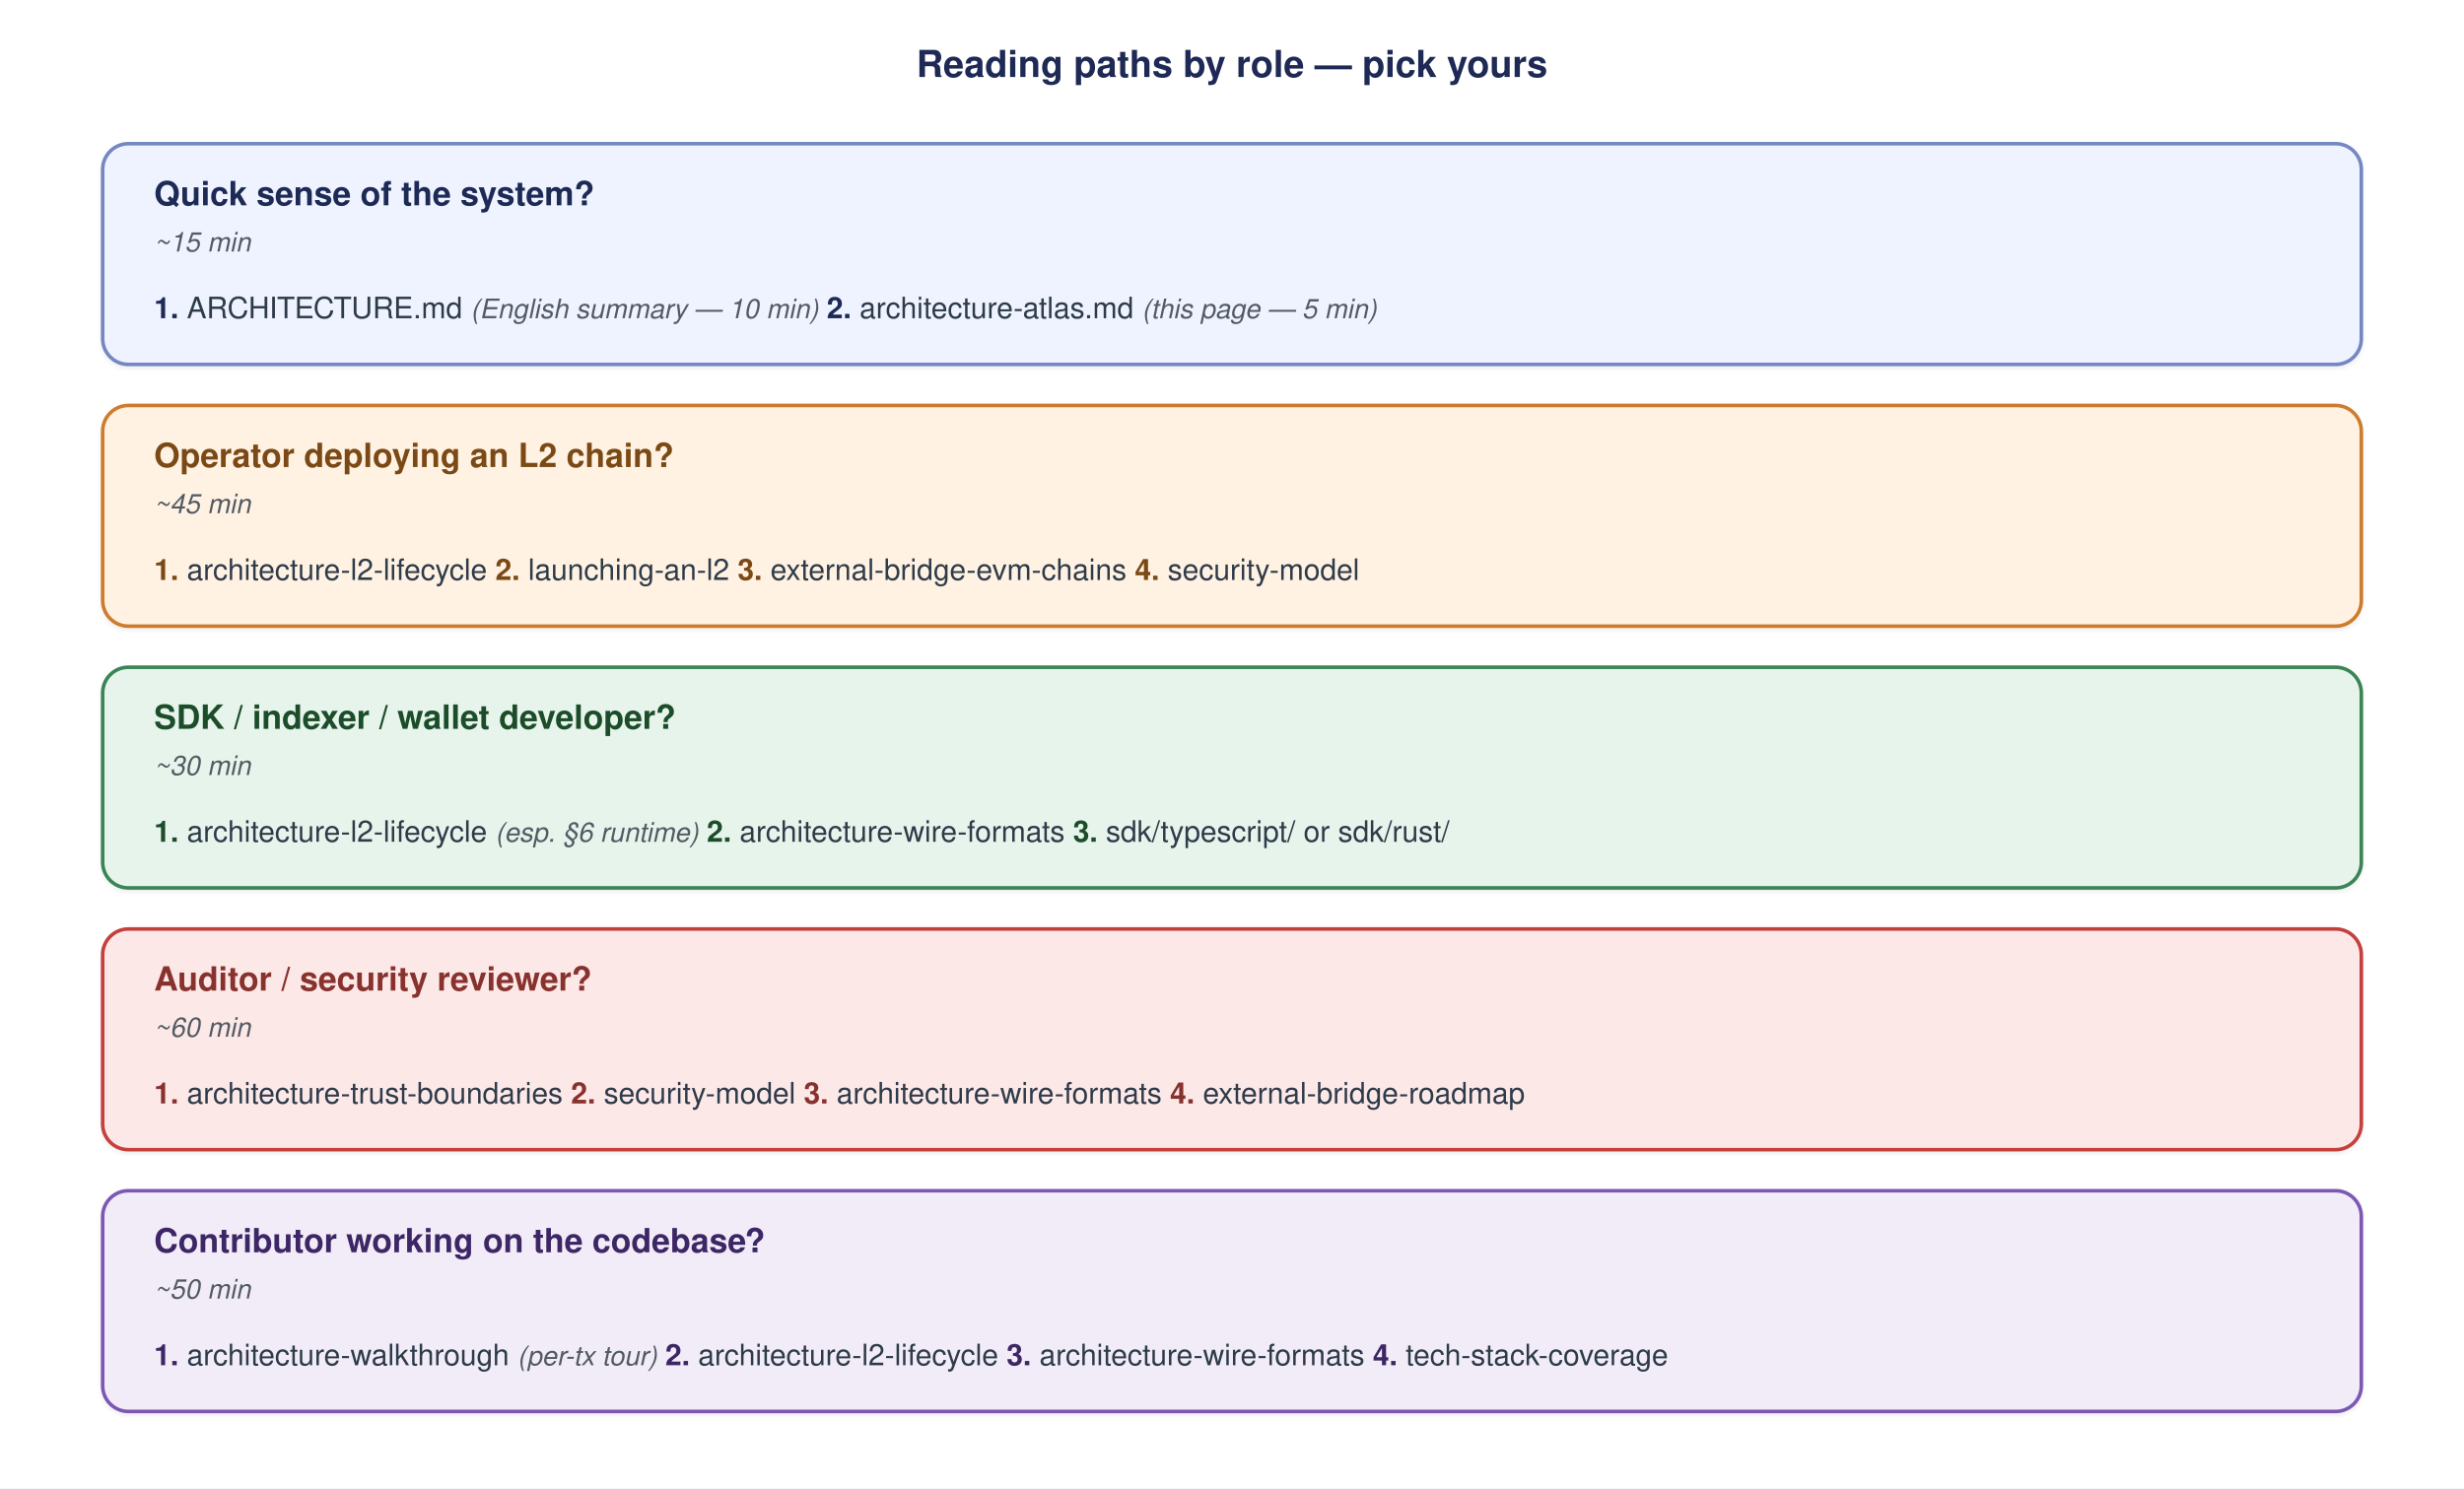
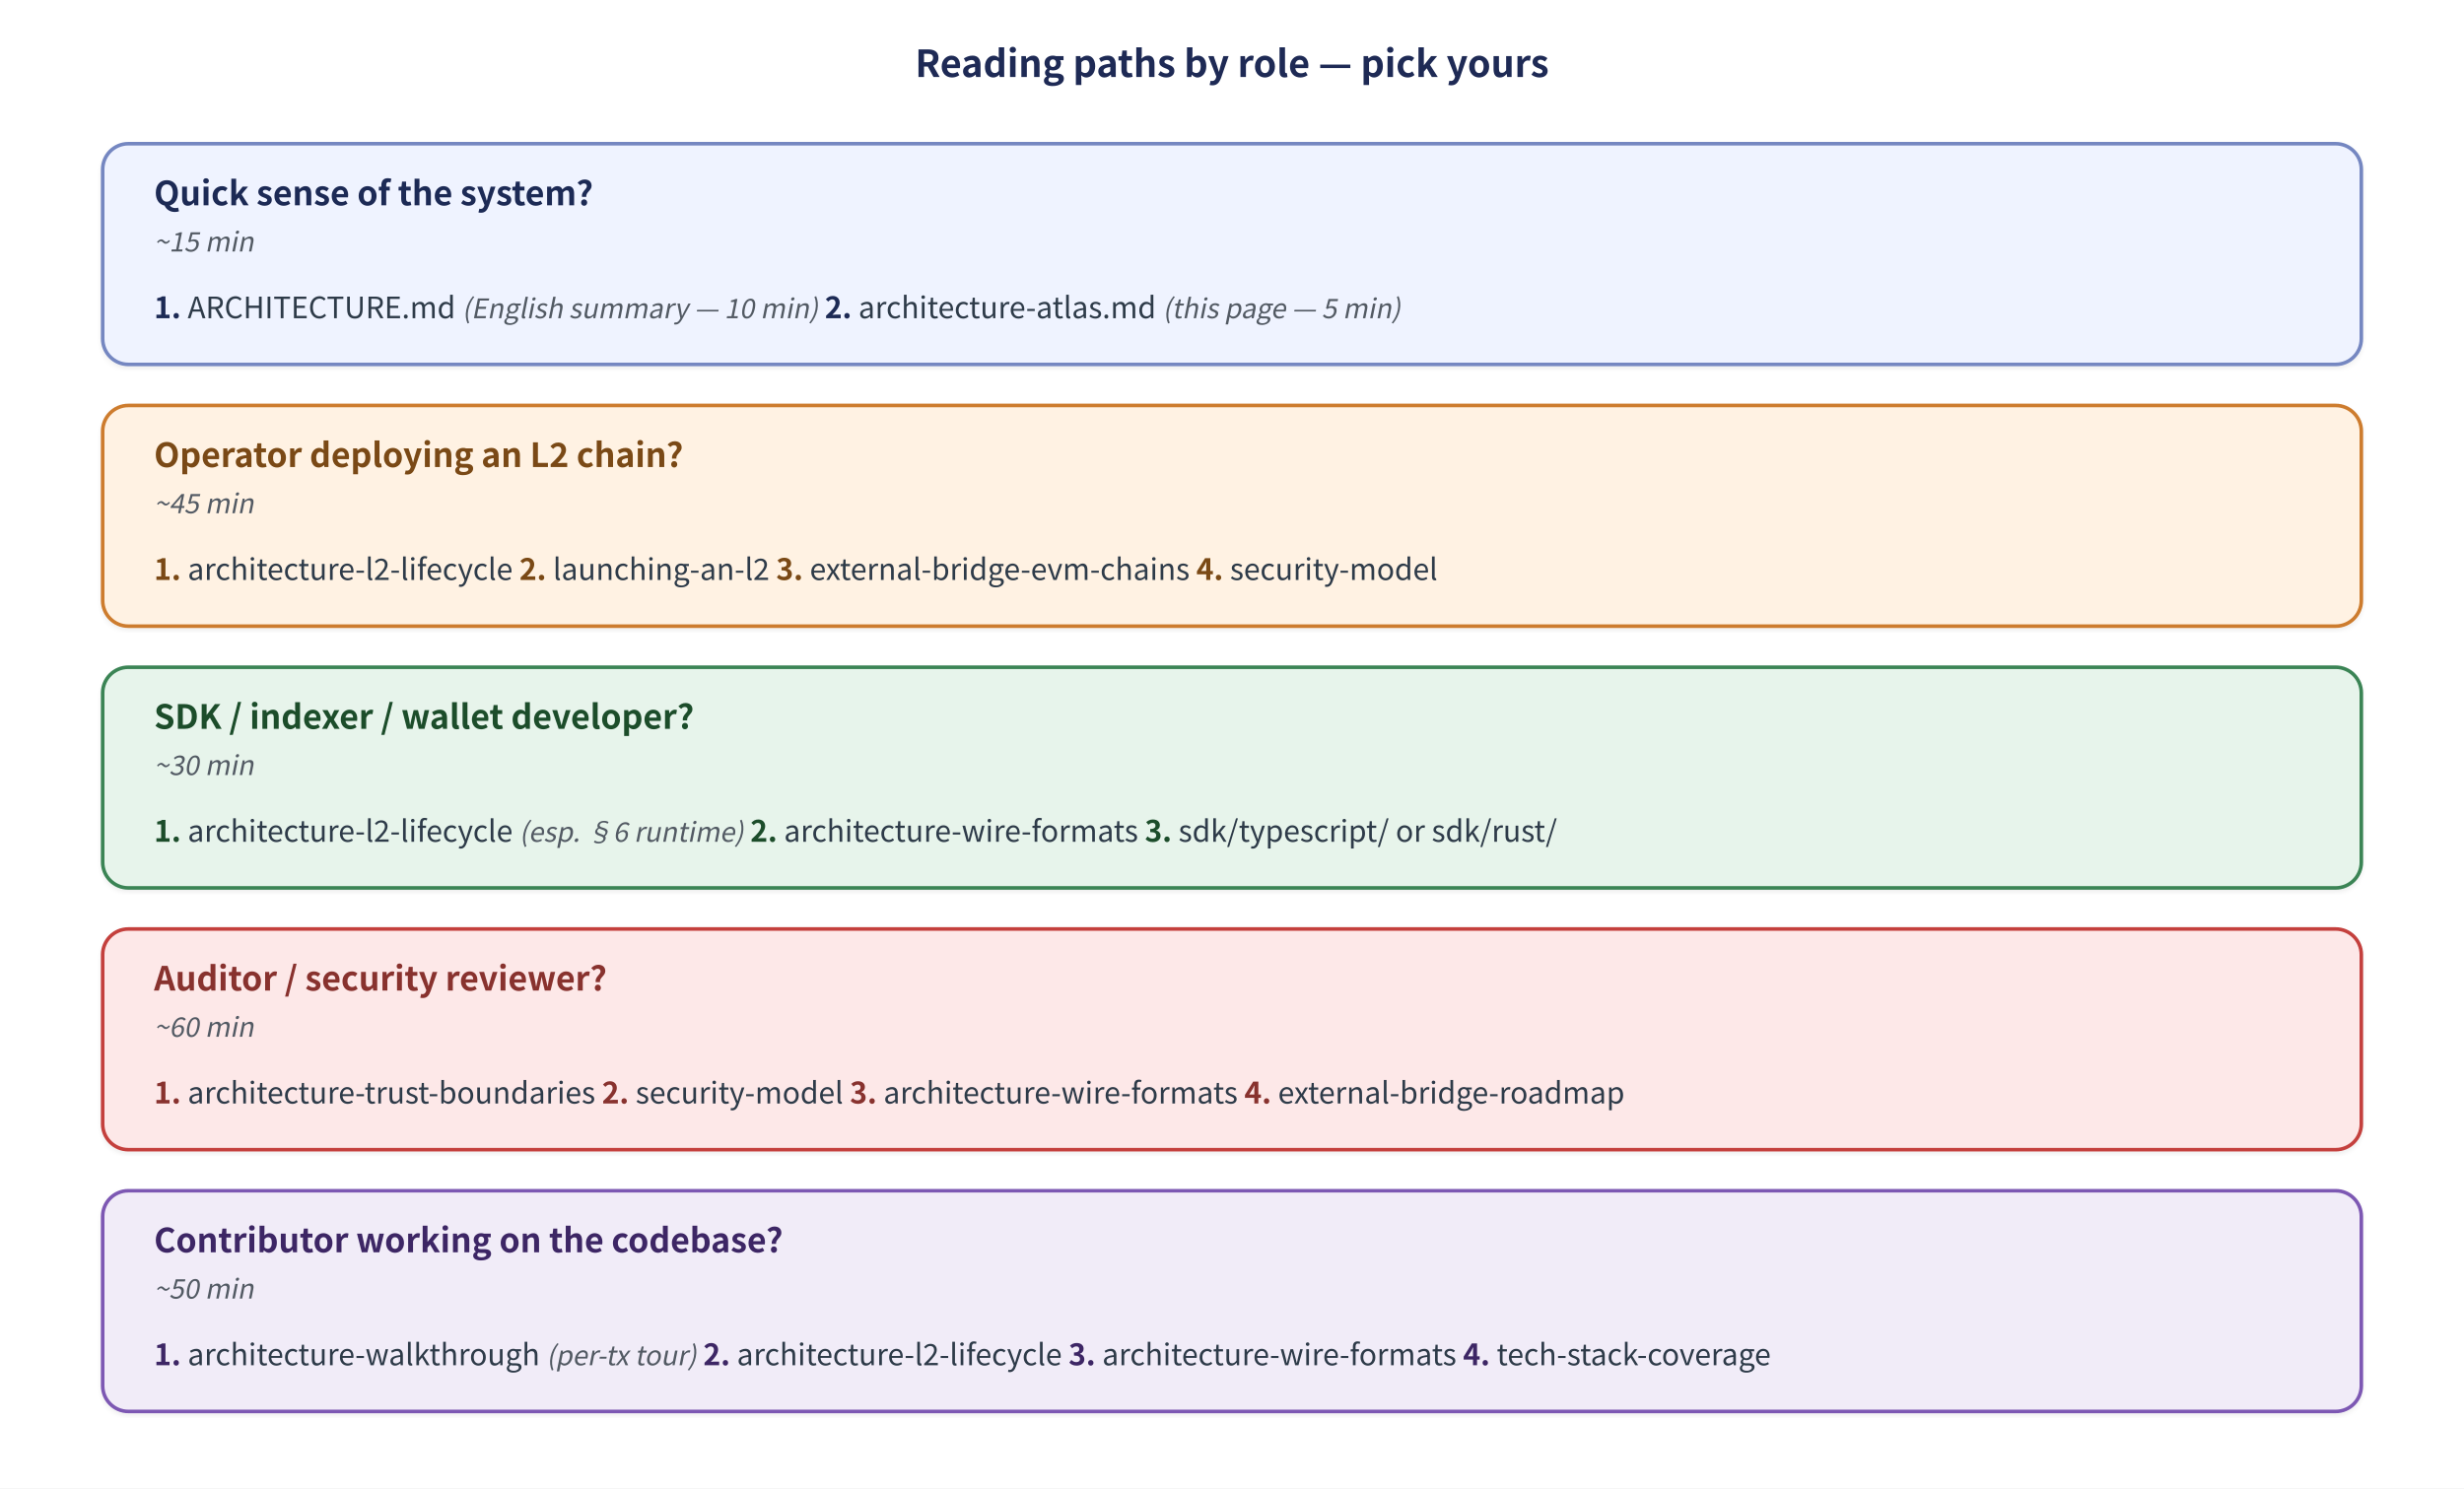
- <svg xmlns="http://www.w3.org/2000/svg" viewBox="0 0 960 580" font-family="-apple-system, BlinkMacSystemFont, 'Segoe UI', Helvetica, Arial, sans-serif" role="img" aria-labelledby="title desc">
+ <svg xmlns="http://www.w3.org/2000/svg" viewBox="0 0 960 580" font-family="'Noto Sans CJK SC', -apple-system, BlinkMacSystemFont, 'Segoe UI', Helvetica, Arial, sans-serif" role="img" aria-labelledby="title desc">
  <defs>
    <filter id="card" x="-2%" y="-3%" width="104%" height="106%">
      <feDropShadow dx="0" dy="1" stdDeviation="0.9" flood-color="#000000" flood-opacity="0.07" />
    </filter>
    <style>
      .header     { font-size: 14.5px; font-weight: 700; }
      .role       { font-size: 13px; font-weight: 700; }
      .step       { font-size: 11.5px; fill: #2d3a48; }
      .step-num   { font-size: 11.5px; font-weight: 700; }
      .when       { font-size: 10.5px; fill: #525a64; font-style: italic; }
    </style>
  </defs>
  <rect width="960" height="580" fill="#ffffff" />
  <text x="480" y="30" text-anchor="middle" class="header" fill="#1e2a55">Reading paths by role — pick yours</text>
  <g filter="url(#card)">
    <rect x="40" y="56" width="880" height="86" rx="10" ry="10" fill="#eff3ff" stroke="#7587c1" stroke-width="1.4" />
    <text x="60" y="80" class="role" fill="#1e2a55">Quick sense of the system?</text>
    <text x="60" y="98" class="when">~15 min</text>
    <text x="60" y="124" class="step">
      <tspan class="step-num" fill="#1e2a55">1.</tspan> ARCHITECTURE.md  <tspan class="when">(English summary — 10 min)</tspan>
      <tspan class="step-num" fill="#1e2a55">2.</tspan> architecture-atlas.md  <tspan class="when">(this page — 5 min)</tspan>
    </text>
  </g>
  <g filter="url(#card)">
    <rect x="40" y="158" width="880" height="86" rx="10" ry="10" fill="#fff2e3" stroke="#cd7c2e" stroke-width="1.4" />
    <text x="60" y="182" class="role" fill="#7a4a14">Operator deploying an L2 chain?</text>
    <text x="60" y="200" class="when">~45 min</text>
    <text x="60" y="226" class="step">
      <tspan class="step-num" fill="#7a4a14">1.</tspan> architecture-l2-lifecycle  <tspan class="step-num" fill="#7a4a14">2.</tspan> launching-an-l2  <tspan class="step-num" fill="#7a4a14">3.</tspan> external-bridge-evm-chains  <tspan class="step-num" fill="#7a4a14">4.</tspan> security-model</text>
  </g>
  <g filter="url(#card)">
    <rect x="40" y="260" width="880" height="86" rx="10" ry="10" fill="#e7f4eb" stroke="#3a8454" stroke-width="1.4" />
    <text x="60" y="284" class="role" fill="#1d4d2c">SDK / indexer / wallet developer?</text>
    <text x="60" y="302" class="when">~30 min</text>
    <text x="60" y="328" class="step">
      <tspan class="step-num" fill="#1d4d2c">1.</tspan> architecture-l2-lifecycle  <tspan class="when">(esp. §6 runtime)</tspan>
      <tspan class="step-num" fill="#1d4d2c">2.</tspan> architecture-wire-formats  <tspan class="step-num" fill="#1d4d2c">3.</tspan> sdk/typescript/ or sdk/rust/</text>
  </g>
  <g filter="url(#card)">
    <rect x="40" y="362" width="880" height="86" rx="10" ry="10" fill="#fde8e8" stroke="#c4413e" stroke-width="1.4" />
    <text x="60" y="386" class="role" fill="#88312e">Auditor / security reviewer?</text>
    <text x="60" y="404" class="when">~60 min</text>
    <text x="60" y="430" class="step">
      <tspan class="step-num" fill="#88312e">1.</tspan> architecture-trust-boundaries  <tspan class="step-num" fill="#88312e">2.</tspan> security-model  <tspan class="step-num" fill="#88312e">3.</tspan> architecture-wire-formats  <tspan class="step-num" fill="#88312e">4.</tspan> external-bridge-roadmap</text>
  </g>
  <g filter="url(#card)">
    <rect x="40" y="464" width="880" height="86" rx="10" ry="10" fill="#f1ecf8" stroke="#7d59b3" stroke-width="1.4" />
    <text x="60" y="488" class="role" fill="#3e2865">Contributor working on the codebase?</text>
    <text x="60" y="506" class="when">~50 min</text>
    <text x="60" y="532" class="step">
      <tspan class="step-num" fill="#3e2865">1.</tspan> architecture-walkthrough  <tspan class="when">(per-tx tour)</tspan>
      <tspan class="step-num" fill="#3e2865">2.</tspan> architecture-l2-lifecycle  <tspan class="step-num" fill="#3e2865">3.</tspan> architecture-wire-formats  <tspan class="step-num" fill="#3e2865">4.</tspan> tech-stack-coverage</text>
  </g>
</svg>
